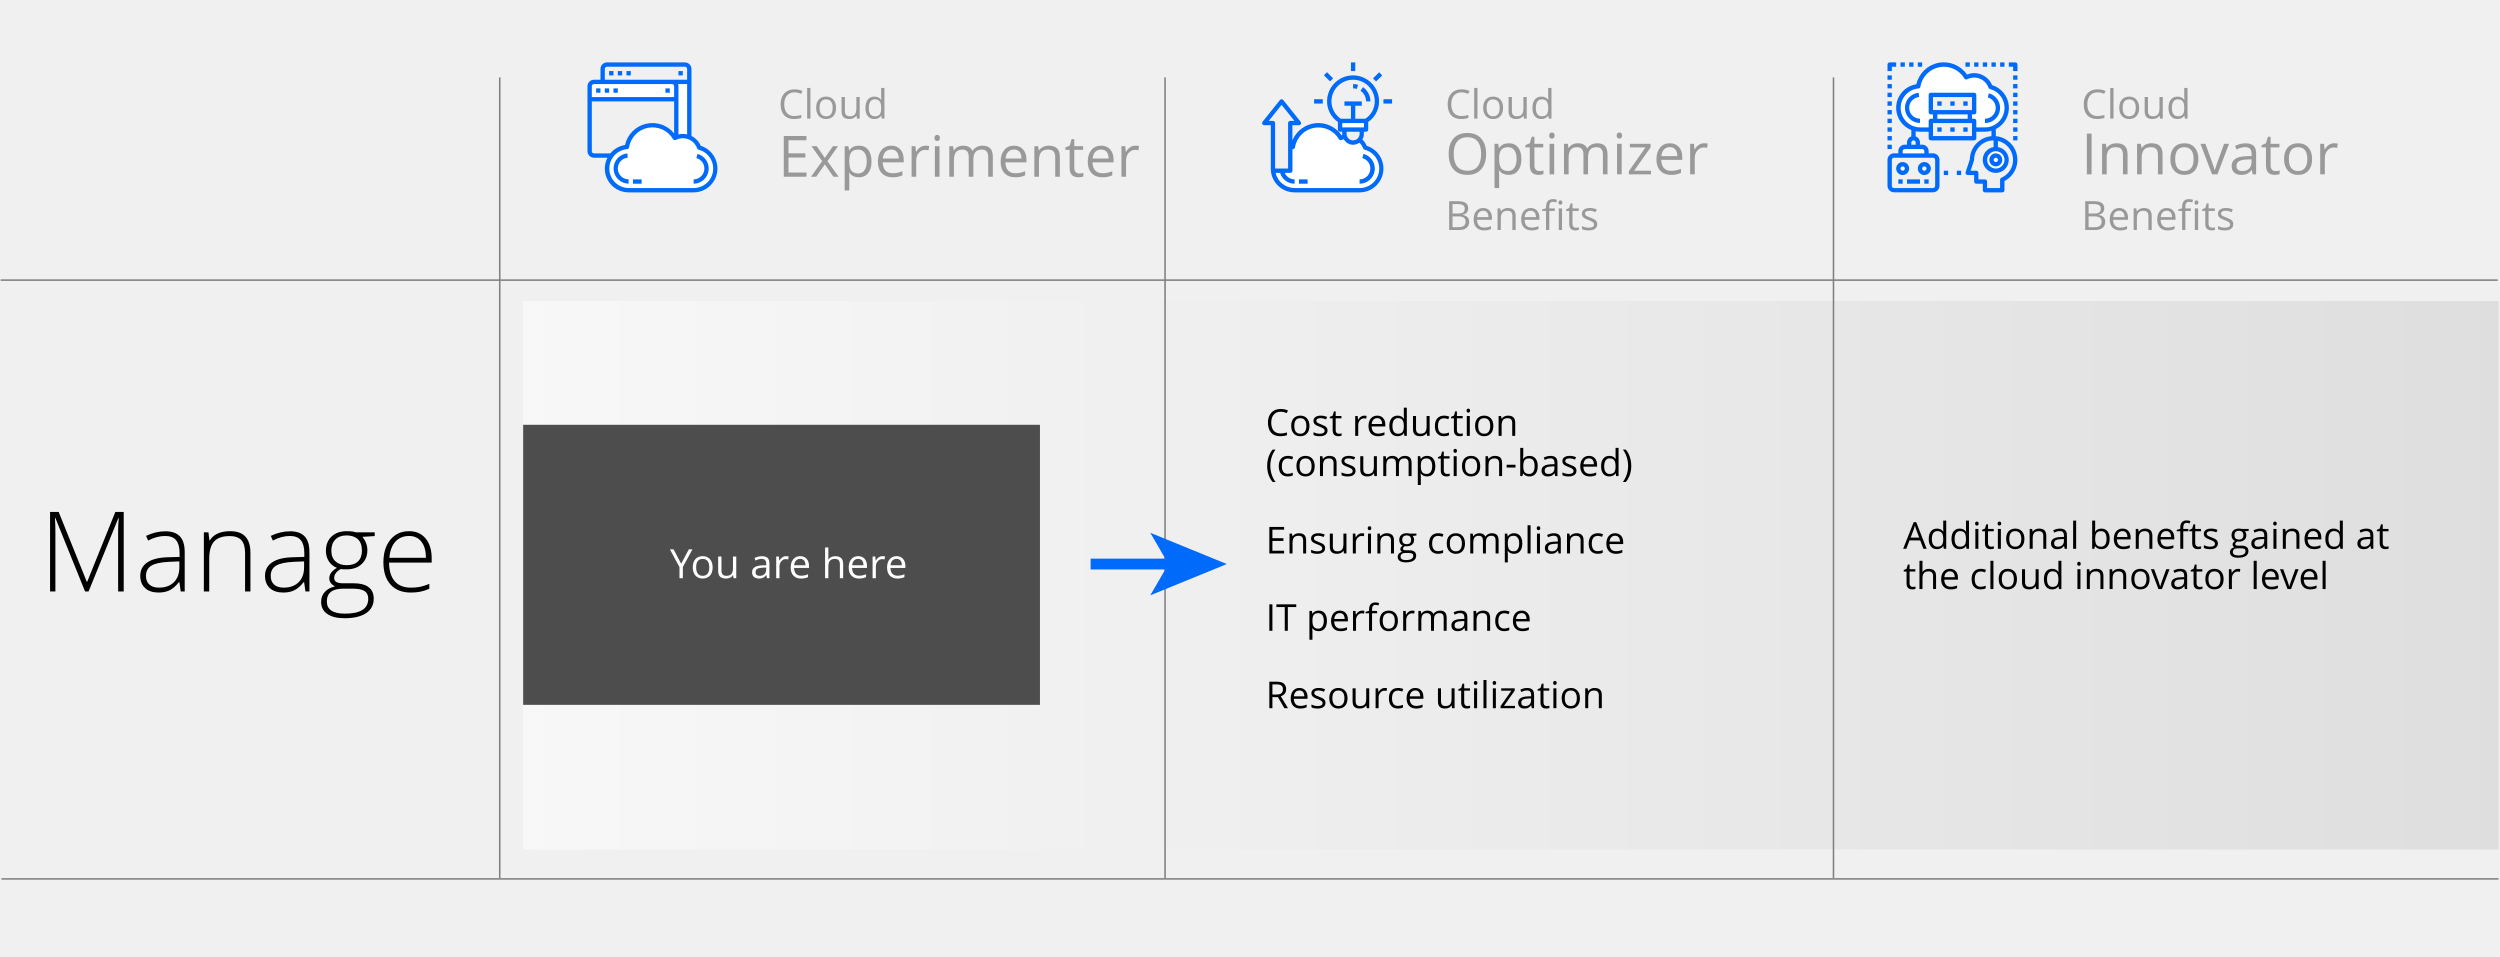
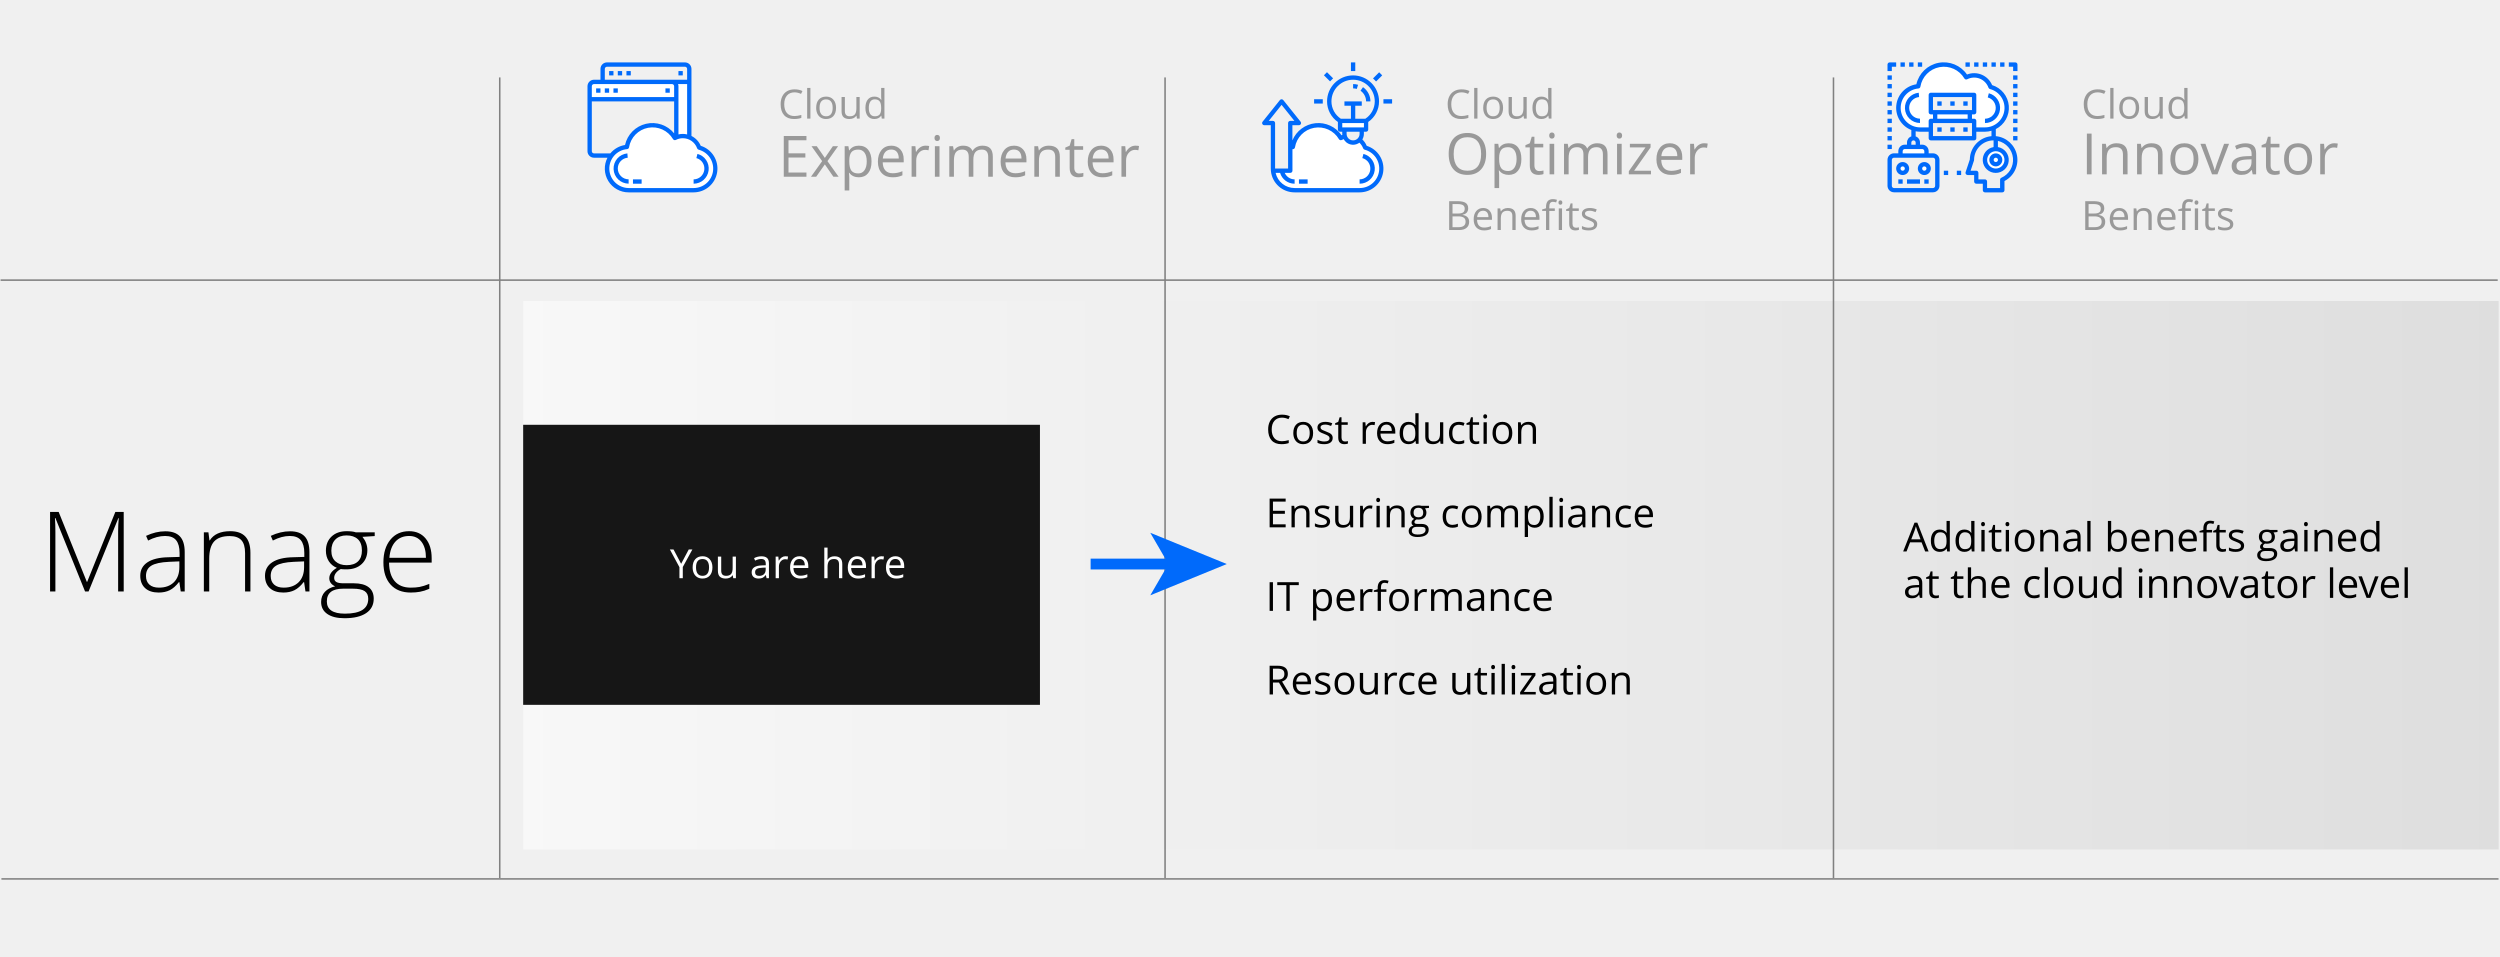
<svg xmlns="http://www.w3.org/2000/svg" id="Layer_1" data-name="Layer 1" viewBox="0 0 1615.75 617.95">
  <defs>
    <linearGradient id="linear-gradient" x1="338.12" y1="371.78" x2="1614.87" y2="371.78" gradientUnits="userSpaceOnUse">
      <stop offset="0" stop-color="#fff" />
      <stop offset="1" stop-color="#ccc" />
    </linearGradient>
  </defs>
  <line x1="322.98" y1="50.04" x2="322.98" y2="567.54" style="fill: none;stroke: gray;stroke-miterlimit: 10" />
  <rect x="338.12" y="194.54" width="1276.75" height="354.47" style="opacity: 0.5;fill: url(#linear-gradient)" />
  <line x1="752.98" y1="50.04" x2="752.98" y2="567.54" style="fill: none;stroke: gray;stroke-miterlimit: 10" />
  <line x1="1184.98" y1="50.04" x2="1184.98" y2="567.54" style="fill: none;stroke: gray;stroke-miterlimit: 10" />
-   <rect x="338.12" y="274.54" width="334" height="181" style="fill: #4d4d4d" />
-   <text transform="translate(432.93 373.67)" style="font-size: 26.132px;fill: #fff;font-family: OpenSans, Open Sans">You are here</text>
+   <rect x="338.12" y="274.54" width="334" height="181" style="fill: #161616" />
+   <text transform="translate(432.93 373.67)" style="font-size: 26px;fill: #fff;font-family: OpenSans, Open Sans">You are here</text>
  <line x1="0.37" y1="181.04" x2="1614.27" y2="181.04" style="fill: none;stroke: gray;stroke-miterlimit: 10" />
  <text transform="translate(502.93 76.67)" style="font-size: 26.132px;fill: #999;font-family: OpenSans, Open Sans">Cloud<tspan style="font-size: 36.854px;fill!: #000">
      <tspan x="0" y="37.56">Experimenter</tspan>
    </tspan>
  </text>
  <text transform="translate(934.03 76.67)" style="font-size: 26.132px;fill: #999;font-family: OpenSans, Open Sans">Cloud<tspan style="font-size: 36.854px;fill!: #000">
      <tspan x="0" y="36">Optimizer</tspan>
    </tspan>
    <tspan x="0" y="72">Benefits</tspan>
  </text>
  <text transform="translate(1345.12 76.67)" style="font-size: 26.132px;fill: #999;font-family: OpenSans, Open Sans">Cloud<tspan style="font-size: 36.854px;fill!: #000">
      <tspan x="0" y="36">Innovator</tspan>
    </tspan>
    <tspan x="0" y="72">Benefits</tspan>
  </text>
  <text transform="translate(25.08 382.26)" style="font-size: 72px;font-family: OpenSans-Light, Open Sans;font-weight: 300">Manage</text>
  <line x1="0.91" y1="568.04" x2="1614.8" y2="568.04" style="fill: none;stroke: gray;stroke-miterlimit: 10" />
  <g id="Share_cloud_cloud_computing_human_robot" data-name="Share cloud cloud computing human robot">
    <circle cx="1289.89" cy="103.33" r="7" style="fill: #fff" />
    <path d="M1236.69,83.08a14,14,0,0,0,4.2.65h7v-5.6h28v5.6h7a13.83,13.83,0,0,0,5.6-1.18,14,14,0,0,0-2-26.35,11.18,11.18,0,0,0-14.26-6.84,9.78,9.78,0,0,0-1.45.63,16.78,16.78,0,0,0-31,5.79,14,14,0,0,0-3,27.3Zm11.2-21.75h28v11.2h-28Z" style="fill: #fff" />
    <circle cx="1243.69" cy="108.93" r="2.8" style="fill: #fff" />
    <path d="M1245.09,97.73a2.8,2.8,0,0,0-2.8-2.8h-11.2a2.81,2.81,0,0,0-2.8,2.8v2.8h16.8Z" style="fill: #fff" />
    <circle cx="1229.69" cy="108.93" r="2.8" style="fill: #fff" />
    <path d="M1289.89,107.53a4.2,4.2,0,1,0-4.2-4.2A4.2,4.2,0,0,0,1289.89,107.53Zm0-5.6a1.4,1.4,0,1,1-1.4,1.4A1.39,1.39,0,0,1,1289.89,101.93Z" style="fill: #006afb" />
    <path d="M1289.89,88V83.43A15.38,15.38,0,0,0,1287.5,55a12.58,12.58,0,0,0-16.23-6.83,18.18,18.18,0,0,0-32.72,6.3,15.39,15.39,0,0,0-3.26,29.55v4.12a4.21,4.21,0,0,0-2.8,3.95v1.4h-1.4a4.21,4.21,0,0,0-4.2,4.2v1.4h-2.8a4.21,4.21,0,0,0-4.2,4.2v16.8a4.23,4.23,0,0,0,4.2,4.2h25.2a4.21,4.21,0,0,0,4.2-4.2v-16.8a4.2,4.2,0,0,0-4.2-4.2h-2.8v-1.4a4.2,4.2,0,0,0-4.2-4.2h-1.4v-1.4a4.21,4.21,0,0,0-2.8-3.95V84.86a16.49,16.49,0,0,0,2.8.27h5.6v4.2a1.4,1.4,0,0,0,1.4,1.4h28a1.4,1.4,0,0,0,1.4-1.4v-4.2h5.6a14.92,14.92,0,0,0,4.2-.61V88a15.42,15.42,0,0,0-14,15.09l-2.73,8.19a1.42,1.42,0,0,0,1.33,1.85h4.2v4.2a1.4,1.4,0,0,0,1.4,1.4h4.2v4.2a1.4,1.4,0,0,0,1.4,1.4h11.2a1.4,1.4,0,0,0,1.4-1.4V117a15.38,15.38,0,0,0-5.6-29Zm-54.6,4.13a1.4,1.4,0,1,1,2.8,0v1.4h-2.8Zm14,9.8a1.39,1.39,0,0,1,1.4,1.4v16.8a1.4,1.4,0,0,1-1.4,1.4h-25.2a1.4,1.4,0,0,1-1.4-1.4v-16.8a1.4,1.4,0,0,1,1.4-1.4Zm-7-5.6a1.39,1.39,0,0,1,1.4,1.4v1.4h-14v-1.4a1.4,1.4,0,0,1,1.4-1.4Zm32.2-8.4h-25.2v-8.4h25.2Zm-25.2-16.8v-8.4h25.2v8.4Zm22.4,2.8v2.8h-19.6v-2.8Zm11.2,8.4h-5.6v-4.2a1.39,1.39,0,0,0-1.4-1.4h-1.4v-2.8h1.4a1.4,1.4,0,0,0,1.4-1.4V61.33a1.39,1.39,0,0,0-1.4-1.4h-28a1.4,1.4,0,0,0-1.4,1.4v11.2a1.4,1.4,0,0,0,1.4,1.4h1.4v2.8h-1.4a1.4,1.4,0,0,0-1.4,1.4v4.2h-5.6a12.6,12.6,0,0,1-1-25.15,1.39,1.39,0,0,0,1.26-1.17,15.38,15.38,0,0,1,28.42-5.31,1.39,1.39,0,0,0,1.84.53,9.8,9.8,0,0,1,13.74,5.43,1.4,1.4,0,0,0,1,.89,12.6,12.6,0,0,1-3.19,24.78Zm12.6,21a5.6,5.6,0,1,1-5.6-5.6A5.6,5.6,0,0,1,1295.49,103.33Zm-2,11.55a1.42,1.42,0,0,0-.84,1.27v5.38h-8.4v-4.2a1.39,1.39,0,0,0-1.4-1.4h-4.2v-4.2a1.39,1.39,0,0,0-1.4-1.4h-3.65l2.18-6.56a1.31,1.31,0,0,0,.07-.44,12.62,12.62,0,0,1,12.6-12.6v4.32a8.41,8.41,0,1,0,2.8,0v-4a12.6,12.6,0,0,1,2.24,23.83Z" style="fill: #006afb" />
    <path d="M1229.69,113.13a4.2,4.2,0,1,0-4.2-4.2A4.2,4.2,0,0,0,1229.69,113.13Zm0-5.6a1.4,1.4,0,1,1-1.4,1.4A1.39,1.39,0,0,1,1229.69,107.53Z" style="fill: #006afb" />
    <path d="M1243.69,113.13a4.2,4.2,0,1,0-4.2-4.2A4.2,4.2,0,0,0,1243.69,113.13Zm0-5.6a1.4,1.4,0,1,1-1.4,1.4A1.39,1.39,0,0,1,1243.69,107.53Z" style="fill: #006afb" />
    <rect x="1232.49" y="115.93" width="8.4" height="2.8" style="fill: #006afb" />
    <rect x="1226.89" y="115.93" width="2.8" height="2.8" style="fill: #006afb" />
    <rect x="1243.69" y="115.93" width="2.8" height="2.8" style="fill: #006afb" />
    <rect x="1256.29" y="110.33" width="2.8" height="2.8" style="fill: #006afb" />
    <rect x="1264.69" y="110.33" width="2.8" height="2.8" style="fill: #006afb" />
    <path d="M1285.38,60.26l-.71,2.71a7,7,0,0,1-1.78,13.76v2.8a9.8,9.8,0,0,0,2.49-19.27Z" style="fill: #006afb" />
    <path d="M1233.89,69.73a7,7,0,0,1,6.42-7l-.23-2.79a9.8,9.8,0,0,0,.81,19.56v-2.8A7,7,0,0,1,1233.89,69.73Z" style="fill: #006afb" />
    <rect x="1252.09" y="65.53" width="2.8" height="2.8" style="fill: #006afb" />
    <rect x="1260.49" y="65.53" width="2.8" height="2.8" style="fill: #006afb" />
    <rect x="1268.89" y="65.53" width="2.8" height="2.8" style="fill: #006afb" />
    <rect x="1252.09" y="82.33" width="2.8" height="2.8" style="fill: #006afb" />
    <rect x="1260.49" y="82.33" width="2.8" height="2.8" style="fill: #006afb" />
    <rect x="1268.89" y="82.33" width="2.8" height="2.8" style="fill: #006afb" />
    <rect x="1239.49" y="40.33" width="2.8" height="2.8" style="fill: #006afb" />
    <rect x="1233.89" y="40.33" width="2.8" height="2.8" style="fill: #006afb" />
    <rect x="1228.29" y="40.33" width="2.8" height="2.8" style="fill: #006afb" />
    <path d="M1222.69,43.13h2.8v-2.8h-4.2a1.4,1.4,0,0,0-1.4,1.4v4.2h2.8Z" style="fill: #006afb" />
    <rect x="1219.89" y="48.73" width="2.8" height="2.8" style="fill: #006afb" />
    <rect x="1219.89" y="54.33" width="2.8" height="2.8" style="fill: #006afb" />
    <rect x="1219.89" y="59.93" width="2.8" height="2.8" style="fill: #006afb" />
    <rect x="1219.89" y="65.53" width="2.8" height="2.8" style="fill: #006afb" />
    <rect x="1219.89" y="71.13" width="2.8" height="2.8" style="fill: #006afb" />
    <rect x="1219.89" y="76.73" width="2.8" height="2.8" style="fill: #006afb" />
    <rect x="1219.89" y="82.33" width="2.8" height="2.8" style="fill: #006afb" />
    <rect x="1219.89" y="87.93" width="2.8" height="2.8" style="fill: #006afb" />
    <rect x="1219.89" y="93.53" width="2.8" height="2.8" style="fill: #006afb" />
    <rect x="1281.49" y="40.33" width="2.8" height="2.8" style="fill: #006afb" />
    <rect x="1287.09" y="40.33" width="2.8" height="2.8" style="fill: #006afb" />
    <rect x="1292.69" y="40.33" width="2.8" height="2.8" style="fill: #006afb" />
    <path d="M1302.49,40.33h-4.2v2.8h2.8v2.8h2.8v-4.2A1.39,1.39,0,0,0,1302.49,40.33Z" style="fill: #006afb" />
    <rect x="1301.09" y="48.73" width="2.8" height="2.8" style="fill: #006afb" />
    <rect x="1301.09" y="54.33" width="2.8" height="2.8" style="fill: #006afb" />
    <rect x="1301.09" y="59.93" width="2.8" height="2.8" style="fill: #006afb" />
    <rect x="1301.09" y="65.53" width="2.8" height="2.8" style="fill: #006afb" />
    <rect x="1301.09" y="71.13" width="2.8" height="2.8" style="fill: #006afb" />
    <rect x="1301.09" y="76.73" width="2.8" height="2.8" style="fill: #006afb" />
    <rect x="1301.09" y="82.33" width="2.8" height="2.8" style="fill: #006afb" />
    <rect x="1301.09" y="87.93" width="2.8" height="2.8" style="fill: #006afb" />
    <rect x="1275.89" y="40.33" width="2.8" height="2.8" style="fill: #006afb" />
    <rect x="1270.29" y="40.33" width="2.8" height="2.8" style="fill: #006afb" />
  </g>
  <g id="Browser_web_cloud_computing_cloud_website" data-name="Browser web cloud computing cloud website">
    <path d="M451.84,95.4a11.29,11.29,0,0,0-6.36-6.66V52.93h-61.6a2.81,2.81,0,0,0-2.8,2.8v8.4h56V88.75c-.32.13-.64.28-.95.44a16.78,16.78,0,0,0-31,5.79,14,14,0,0,0,1.16,28h42a14,14,0,0,0,3.56-27.53Z" style="fill: #fff" />
    <rect x="385.28" y="57.13" width="2.8" height="2.8" style="fill: #006afb" />
    <rect x="390.88" y="57.13" width="2.8" height="2.8" style="fill: #006afb" />
    <rect x="396.48" y="57.13" width="2.8" height="2.8" style="fill: #006afb" />
    <rect x="430.08" y="57.13" width="2.8" height="2.8" style="fill: #006afb" />
    <rect x="393.68" y="45.93" width="2.8" height="2.8" style="fill: #006afb" />
    <rect x="399.28" y="45.93" width="2.8" height="2.8" style="fill: #006afb" />
    <rect x="404.88" y="45.93" width="2.8" height="2.8" style="fill: #006afb" />
    <rect x="438.48" y="45.93" width="2.8" height="2.8" style="fill: #006afb" />
    <path d="M452.89,94.24a12.64,12.64,0,0,0-6-6.37V44.53a4.21,4.21,0,0,0-4.2-4.2h-50.4a4.21,4.21,0,0,0-4.2,4.2v7h-4.2a4.21,4.21,0,0,0-4.2,4.2v42a4.22,4.22,0,0,0,4.2,4.2h8.72a15.34,15.34,0,0,0,13.68,22.4h42a15.4,15.4,0,0,0,4.61-30.09Zm-62-49.71a1.4,1.4,0,0,1,1.4-1.4h50.4a1.4,1.4,0,0,1,1.4,1.4v7h-53.2Zm47.35,9.8h5.85V86.88a11.78,11.78,0,0,0-5.6,0V55.73A4.13,4.13,0,0,0,438.23,54.33Zm-55.75,1.4a1.4,1.4,0,0,1,1.4-1.4h50.4a1.4,1.4,0,0,1,1.4,1.4v7h-53.2Zm1.4,43.4a1.4,1.4,0,0,1-1.4-1.4V65.53h53.2V86.18a18.14,18.14,0,0,0-31.74,7.53,15.42,15.42,0,0,0-9.49,5.42Zm64.4,22.4h-42a12.6,12.6,0,0,1-1-25.15,1.39,1.39,0,0,0,1.26-1.17,15.37,15.37,0,0,1,28.42-5.31,1.4,1.4,0,0,0,1.85.53,9.58,9.58,0,0,1,4.51-1.1,9.79,9.79,0,0,1,9.23,6.53,1.38,1.38,0,0,0,1,.89,12.6,12.6,0,0,1-3.19,24.78Z" style="fill: #006afb" />
    <path d="M450.77,99.46l-.71,2.71a7,7,0,0,1-1.78,13.76v2.8a9.8,9.8,0,0,0,2.49-19.27Z" style="fill: #006afb" />
    <path d="M399.28,108.93a7,7,0,0,1,6.42-7l-.23-2.79a9.8,9.8,0,0,0,.81,19.56v-2.8A7,7,0,0,1,399.28,108.93Z" style="fill: #006afb" />
    <rect x="409.08" y="115.93" width="5.6" height="2.8" style="fill: #006afb" />
  </g>
  <g id="Idea_arrow_cloud_server_creative" data-name="Idea arrow cloud server creative">
    <path d="M836.71,122.93h42a14,14,0,0,0,3.55-27.53,11.29,11.29,0,0,0-3.64-5.08,5.61,5.61,0,0,1-9.45-2.1,11.16,11.16,0,0,0-2.62,1,16.78,16.78,0,0,0-31,5.79,11.24,11.24,0,0,0-1.63.24v15.11H822.78A14,14,0,0,0,836.71,122.93Z" style="fill: #fff" />
    <polygon points="866.11 78.13 866.11 83.73 868.91 83.73 880.11 83.73 882.91 83.73 882.91 78.13 874.51 78.13 866.11 78.13" style="fill: #fff" />
    <path d="M882.91,65.53h2.8a11.26,11.26,0,0,0-4.8-9.2l-1.61,2.3A8.43,8.43,0,0,1,882.91,65.53Z" style="fill: #006afb" />
    <path d="M877.7,54.79a10.8,10.8,0,0,0-3.19-.46v2.8a8.08,8.08,0,0,1,2.39.34Z" style="fill: #006afb" />
    <rect x="873.11" y="40.33" width="2.8" height="5.6" style="fill: #006afb" />
    <rect x="857.27" y="46.89" width="2.8" height="5.6" transform="translate(216.41 621.78) rotate(-45.01)" style="fill: #006afb" />
    <rect x="849.31" y="64.13" width="5.6" height="2.8" style="fill: #006afb" />
    <rect x="894.11" y="64.13" width="5.6" height="2.8" style="fill: #006afb" />
    <rect x="887.55" y="48.29" width="5.6" height="2.8" transform="translate(225.64 644.12) rotate(-45)" style="fill: #006afb" />
    <path d="M883.31,94.25a12.33,12.33,0,0,0-2.83-4.13,7,7,0,0,0,1-3.59v-1.4h1.4a1.4,1.4,0,0,0,1.4-1.4v-4.9a16.15,16.15,0,0,0,7-13.3,16.8,16.8,0,1,0-33.6,0,16.12,16.12,0,0,0,7,13.3v4.9a1.4,1.4,0,0,0,1.4,1.4h1.4v1.4a5.88,5.88,0,0,0,.07.71l-.51.17a18.17,18.17,0,0,0-31.76,3.32v-9.8h4.2a1.45,1.45,0,0,0,1.26-.8,1.38,1.38,0,0,0-.17-1.47l-11.2-14a1.43,1.43,0,0,0-2-.16s-.11.1-.16.16l-11.2,14a1.38,1.38,0,0,0-.16,1.47,1.42,1.42,0,0,0,1.26.8h4.2v28c0,.51,0,1,.07,1.54a15.35,15.35,0,0,0,15.33,13.86h42a15.39,15.39,0,0,0,4.6-30.08ZM866.57,76.73a13.45,13.45,0,0,1-6.06-11.2,14,14,0,1,1,28,0,13.46,13.46,0,0,1-6.07,11.2h-6.53v-8.4h4.2v-2.8h-11.2v2.8h4.2v8.4Zm.94,5.6v-2.8h14v2.8Zm11.2,2.8v1.4a4.2,4.2,0,0,1-8.4,0v-1.4Zm-56-7H820l8.29-10.36,8.28,10.36h-2.68a1.39,1.39,0,0,0-1.4,1.4v29.4h-8.4V79.53A1.4,1.4,0,0,0,822.71,78.13Zm56,43.4h-42a12.55,12.55,0,0,1-12.28-9.8h2.9a9.74,9.74,0,0,0,9.38,7v-2.8a7,7,0,0,1-6.39-4.2h3.59a1.4,1.4,0,0,0,1.4-1.4V96.42l.35,0a1.41,1.41,0,0,0,1.27-1.17,15.37,15.37,0,0,1,28.42-5.31,1.4,1.4,0,0,0,1.83.53c.41-.2.82-.37,1.24-.53a6.9,6.9,0,0,0,9.36,2.79,5.55,5.55,0,0,0,.81-.51A10,10,0,0,1,881,95.86a1.4,1.4,0,0,0,1,.9,12.59,12.59,0,0,1-3.2,24.77Z" style="fill: #006afb" />
    <path d="M881.19,99.46l-.71,2.71a7,7,0,0,1-1.77,13.76v2.8a9.79,9.79,0,0,0,2.48-19.27Z" style="fill: #006afb" />
    <rect x="839.51" y="115.93" width="5.6" height="2.8" style="fill: #006afb" />
  </g>
  <g>
    <line x1="704.87" y1="364.54" x2="757.78" y2="364.54" style="fill: none;stroke: #006afb;stroke-miterlimit: 10;stroke-width: 7px" />
    <polygon points="792.87 364.54 743.43 384.75 755.16 364.54 743.43 344.34 792.87 364.54" style="fill: #006afb" />
  </g>
-   <text transform="translate(818.01 281.7)" style="font-size: 24px;font-family: OpenSans, Open Sans">Cost reduction<tspan x="0" y="26">(consumption-based)</tspan>
-     <tspan x="0" y="76">Ensuring compliance</tspan>
-     <tspan x="0" y="126">IT performance</tspan>
-     <tspan x="0" y="176">Resource utilization</tspan>
+   <text transform="translate(818.01 286.82)" style="font-size: 26px;font-family: OpenSans, Open Sans">Cost reduction<tspan x="0" y="54">Ensuring compliance</tspan>
+     <tspan x="0" y="108">IT performance</tspan>
+     <tspan x="0" y="162">Resource utilization</tspan>
  </text>
-   <text transform="translate(1230.01 354.7)" style="font-size: 24px;font-family: OpenSans, Open Sans">Additional benefts gained at <tspan x="0" y="26">the cloud innovator level</tspan>
+   <text transform="translate(1230.01 356.42)" style="font-size: 26px;font-family: OpenSans, Open Sans">Additional benefts gained <tspan x="0" y="30">at the cloud innovator level</tspan>
  </text>
</svg>
